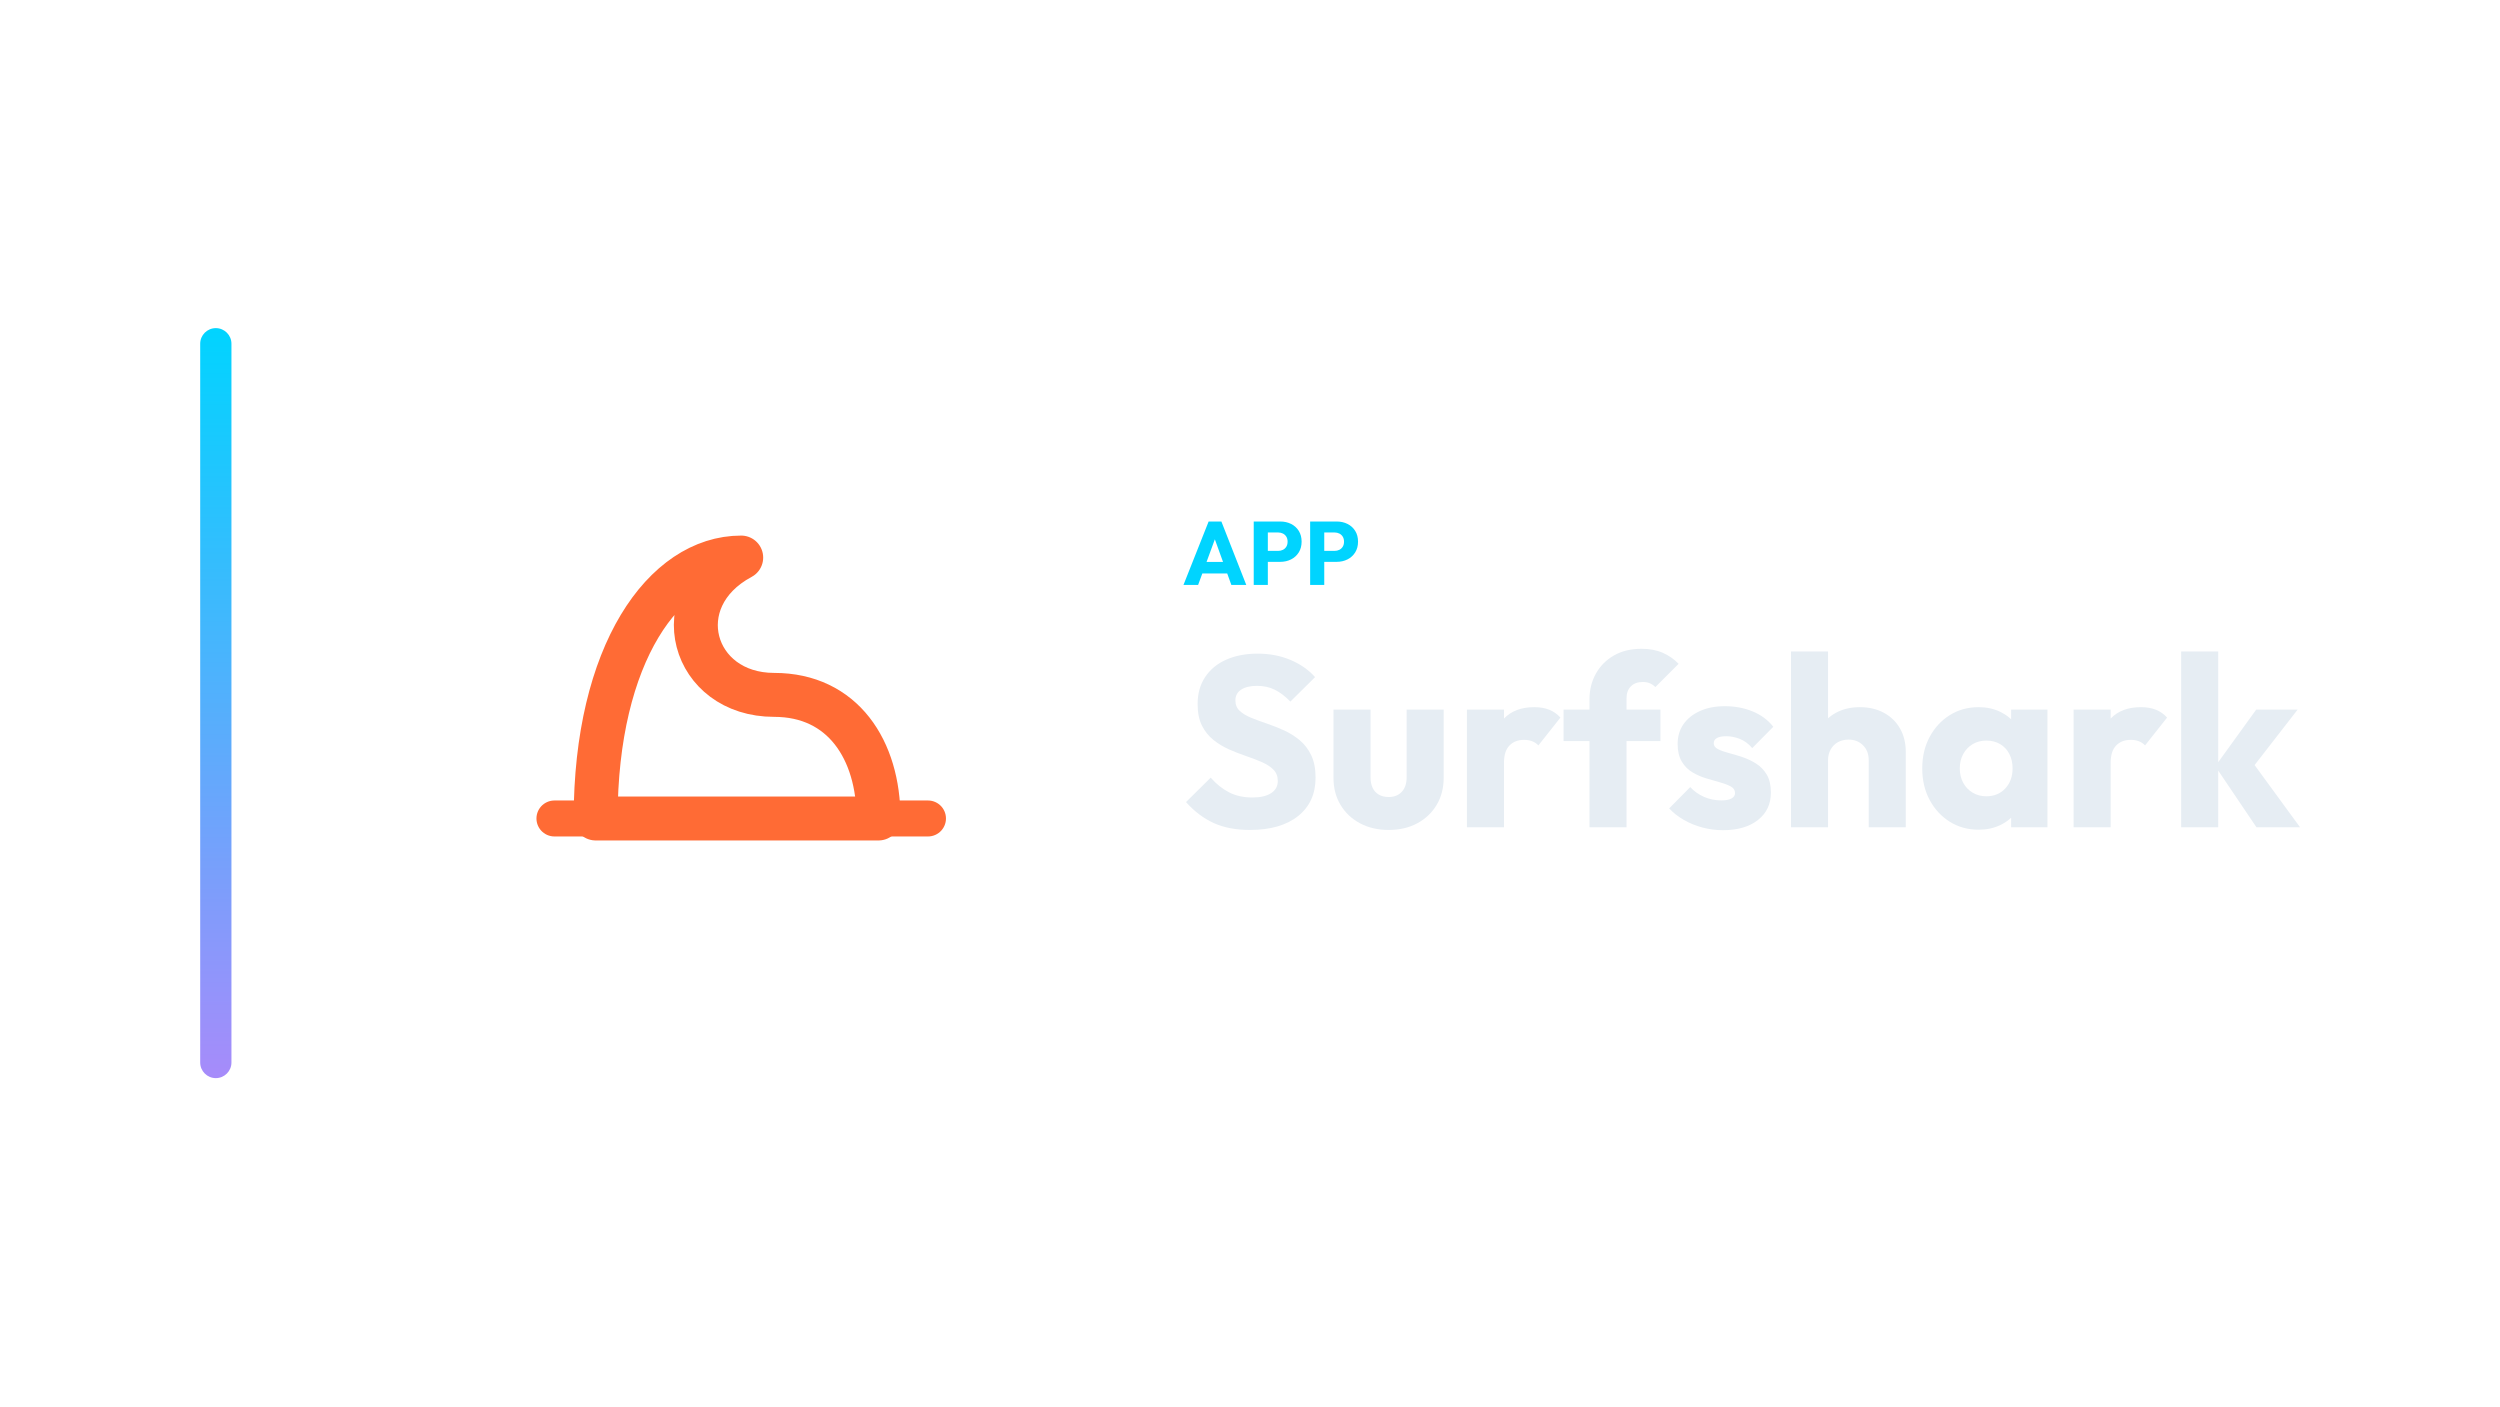
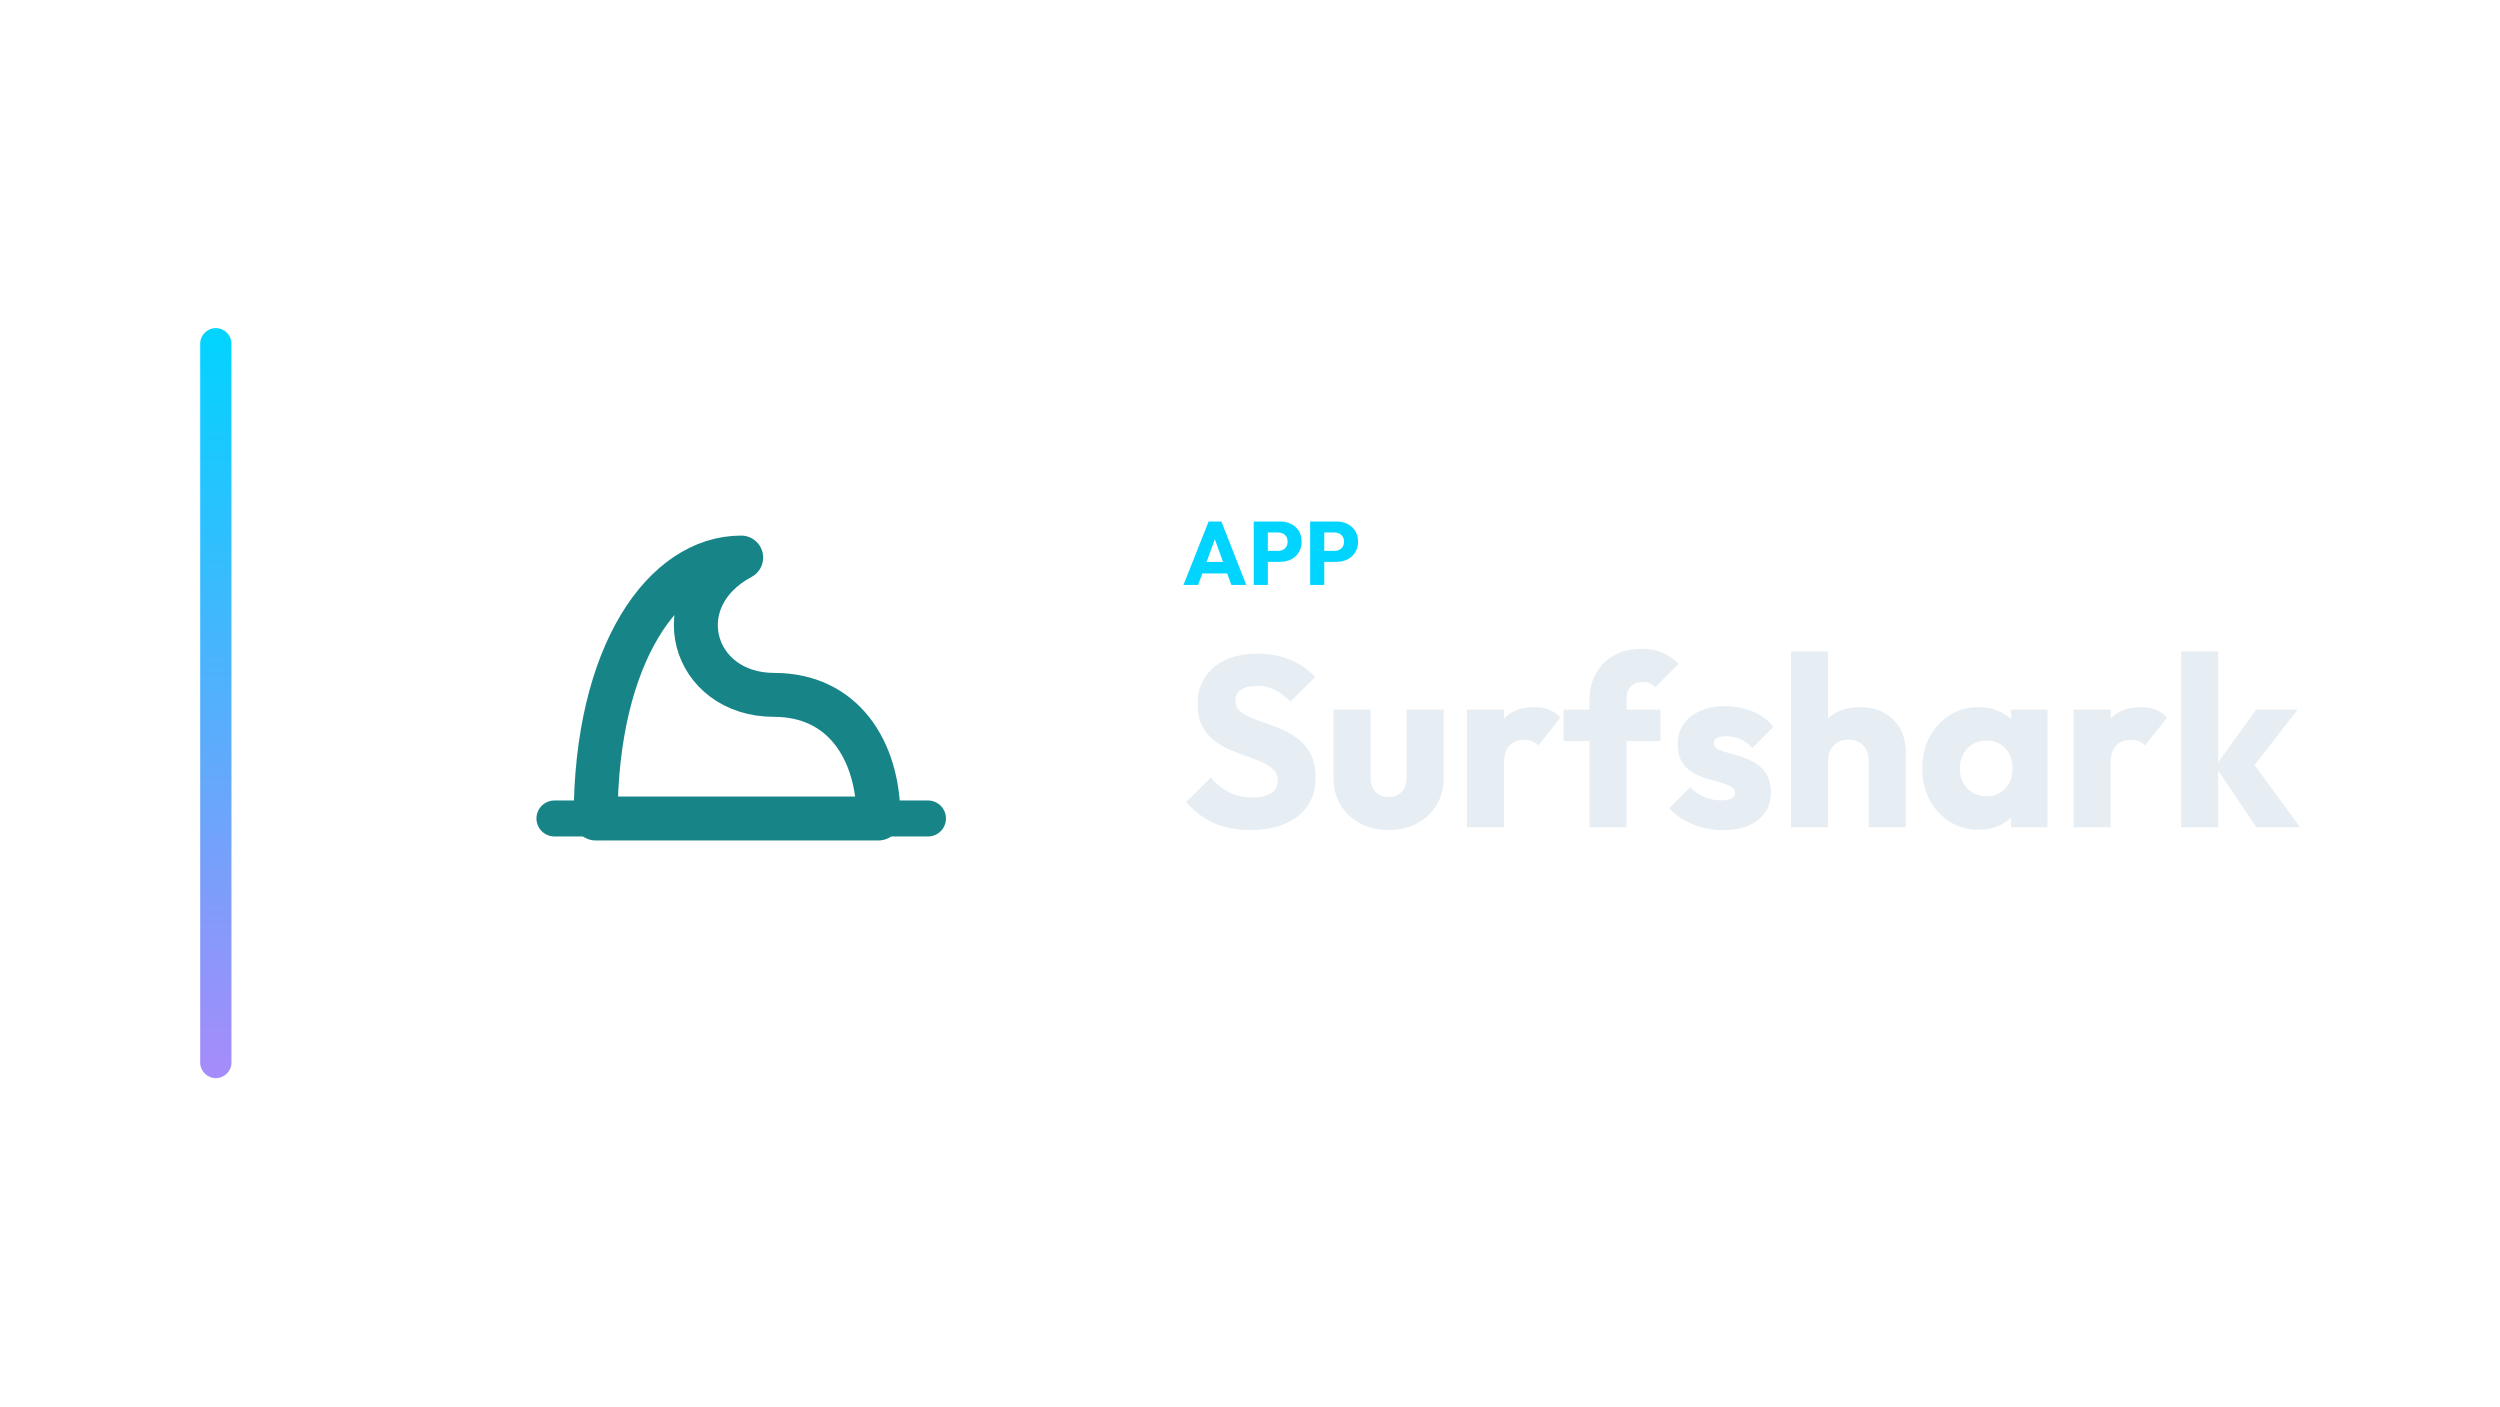
<svg xmlns="http://www.w3.org/2000/svg" width="1280" height="720" viewBox="0 0 1280 720">
  <g transform="translate(32.5,0.0)">
    <defs>
      <linearGradient id="cbRail" x1="0" y1="0" x2="0" y2="1">
        <stop offset="0%" stop-color="#00d4ff" />
        <stop offset="100%" stop-color="#a78bfa" />
      </linearGradient>
    </defs>
    <rect x="70" y="168" width="16" height="384" rx="8.0" fill="url(#cbRail)" />
    <g transform="translate(167,180) scale(0.70312)">
-       <path d="M 150 340 C 150 220 200 150 256 150 C 200 180 220 250 280 250 C 330 250 356 290 356 340 Z" fill="none" stroke="#FF6B35" stroke-width="32.0" stroke-linecap="round" stroke-linejoin="round" />
-       <path d="M 120 340 L 392 340" fill="none" stroke="#FF6B35" stroke-width="26.2" stroke-linecap="round" stroke-linejoin="round" />
+       <path d="M 150 340 C 150 220 200 150 256 150 C 200 180 220 250 280 250 C 330 250 356 290 356 340 Z" fill="none" stroke="#178588" stroke-width="32.0" stroke-linecap="round" stroke-linejoin="round" />
+       <path d="M 120 340 L 392 340" fill="none" stroke="#178588" stroke-width="26.2" stroke-linecap="round" stroke-linejoin="round" />
    </g>
    <path d="M573.436 299.49 586.316 267.014H592.848L605.59 299.49H597.954L588.202 272.534H590.824L580.934 299.49ZM580.75 293.602V287.714H598.46V293.602Z" fill="#00d4ff" stroke="none" />
    <path d="M614.928 287.668V282.056H621.92Q623.254 282.056 624.358 281.504Q625.462 280.952 626.106 279.894Q626.75 278.836 626.75 277.318Q626.75 275.846 626.106 274.788Q625.462 273.73 624.358 273.178Q623.254 272.626 621.92 272.626H614.928V267.014H622.978Q626.06 267.014 628.544 268.256Q631.028 269.498 632.477 271.821Q633.926 274.144 633.926 277.318Q633.926 280.492 632.477 282.815Q631.028 285.138 628.544 286.403Q626.06 287.668 622.978 287.668ZM609.408 299.49V267.014H616.63V299.49Z" fill="#00d4ff" stroke="none" />
    <path d="M643.816 287.668V282.056H650.808Q652.142 282.056 653.246 281.504Q654.35 280.952 654.994 279.894Q655.638 278.836 655.638 277.318Q655.638 275.846 654.994 274.788Q654.35 273.73 653.246 273.178Q652.142 272.626 650.808 272.626H643.816V267.014H651.866Q654.948 267.014 657.432 268.256Q659.916 269.498 661.365 271.821Q662.814 274.144 662.814 277.318Q662.814 280.492 661.365 282.815Q659.916 285.138 657.432 286.403Q654.948 287.668 651.866 287.668ZM638.296 299.49V267.014H645.518V299.49Z" fill="#00d4ff" stroke="none" />
    <path d="M607.466 424.934Q596.678 424.934 588.928 421.4Q581.178 417.866 574.73 410.674L587.378 398.15Q591.594 402.986 596.74 405.652Q601.886 408.318 608.706 408.318Q614.906 408.318 618.316 406.086Q621.726 403.854 621.726 399.886Q621.726 396.29 619.494 394.058Q617.262 391.826 613.604 390.214Q609.946 388.602 605.544 387.114Q601.142 385.626 596.802 383.704Q592.462 381.782 588.804 378.868Q585.146 375.954 582.914 371.552Q580.682 367.15 580.682 360.454Q580.682 352.394 584.588 346.566Q588.494 340.738 595.438 337.7Q602.382 334.662 611.434 334.662Q620.61 334.662 628.236 337.886Q635.862 341.11 640.822 346.69L628.174 359.214Q624.206 355.122 620.176 353.138Q616.146 351.154 611.062 351.154Q605.978 351.154 603.002 353.076Q600.026 354.998 600.026 358.594Q600.026 361.942 602.258 363.988Q604.49 366.034 608.148 367.522Q611.806 369.01 616.208 370.498Q620.61 371.986 624.95 373.97Q629.29 375.954 632.948 378.992Q636.606 382.03 638.838 386.68Q641.07 391.33 641.07 398.15Q641.07 410.674 632.142 417.804Q623.214 424.934 607.466 424.934Z" fill="#E6EDF3" stroke="none" />
    <path d="M678.518 424.934Q670.21 424.934 663.824 421.524Q657.438 418.114 653.842 412.1Q650.246 406.086 650.246 398.274V363.306H669.218V398.026Q669.218 401.126 670.272 403.358Q671.326 405.59 673.434 406.83Q675.542 408.07 678.518 408.07Q682.734 408.07 685.214 405.404Q687.694 402.738 687.694 398.026V363.306H706.666V398.15Q706.666 406.086 703.07 412.1Q699.474 418.114 693.15 421.524Q686.826 424.934 678.518 424.934Z" fill="#E6EDF3" stroke="none" />
    <path d="M718.57 423.57V363.306H737.542V423.57ZM737.542 390.462 729.606 384.262Q731.962 373.722 737.542 367.894Q743.122 362.066 753.042 362.066Q757.382 362.066 760.668 363.368Q763.954 364.67 766.434 367.398L755.15 381.658Q753.91 380.294 752.05 379.55Q750.19 378.806 747.834 378.806Q743.122 378.806 740.332 381.72Q737.542 384.634 737.542 390.462Z" fill="#E6EDF3" stroke="none" />
    <path d="M781.314 423.57V358.098Q781.314 350.782 784.6 344.892Q787.886 339.002 793.838 335.592Q799.79 332.182 807.974 332.182Q814.174 332.182 818.824 334.228Q823.474 336.274 826.946 339.87L815.042 351.774Q813.802 350.534 812.252 349.852Q810.702 349.17 808.594 349.17Q804.75 349.17 802.518 351.402Q800.286 353.634 800.286 357.478V423.57ZM768.046 379.426V363.306H817.646V379.426Z" fill="#E6EDF3" stroke="none" />
    <path d="M849.638 425.058Q844.306 425.058 839.16 423.694Q834.014 422.33 829.612 419.788Q825.21 417.246 822.11 413.898L832.898 402.986Q835.874 406.21 839.966 408.008Q844.058 409.806 848.894 409.806Q852.242 409.806 854.04 408.814Q855.838 407.822 855.838 406.086Q855.838 403.854 853.668 402.676Q851.498 401.498 848.15 400.568Q844.802 399.638 841.082 398.522Q837.362 397.406 834.014 395.422Q830.666 393.438 828.558 389.904Q826.45 386.37 826.45 380.914Q826.45 375.086 829.426 370.808Q832.402 366.53 837.858 364.05Q843.314 361.57 850.63 361.57Q858.318 361.57 864.828 364.236Q871.338 366.902 875.43 372.11L864.642 383.022Q861.79 379.674 858.256 378.31Q854.722 376.946 851.374 376.946Q848.15 376.946 846.538 377.876Q844.926 378.806 844.926 380.542Q844.926 382.402 847.034 383.518Q849.142 384.634 852.49 385.502Q855.838 386.37 859.558 387.61Q863.278 388.85 866.626 390.958Q869.974 393.066 872.082 396.6Q874.19 400.134 874.19 405.838Q874.19 414.642 867.556 419.85Q860.922 425.058 849.638 425.058Z" fill="#E6EDF3" stroke="none" />
    <path d="M924.286 423.57V389.222Q924.286 384.51 921.372 381.596Q918.458 378.682 913.994 378.682Q910.894 378.682 908.538 379.984Q906.182 381.286 904.818 383.704Q903.454 386.122 903.454 389.222L896.138 385.626Q896.138 378.558 899.114 373.226Q902.09 367.894 907.422 364.98Q912.754 362.066 919.698 362.066Q926.766 362.066 932.098 364.98Q937.43 367.894 940.344 373.04Q943.258 378.186 943.258 385.006V423.57ZM884.482 423.57V333.546H903.454V423.57Z" fill="#E6EDF3" stroke="none" />
    <path d="M980.582 424.81Q972.274 424.81 965.764 420.718Q959.254 416.626 955.472 409.558Q951.69 402.49 951.69 393.438Q951.69 384.386 955.472 377.318Q959.254 370.25 965.764 366.158Q972.274 362.066 980.582 362.066Q986.658 362.066 991.556 364.422Q996.454 366.778 999.554 370.932Q1002.654 375.086 1003.026 380.418V406.458Q1002.654 411.79 999.616 415.944Q996.578 420.098 991.618 422.454Q986.658 424.81 980.582 424.81ZM984.426 407.698Q990.502 407.698 994.222 403.668Q997.942 399.638 997.942 393.438Q997.942 389.222 996.268 385.998Q994.594 382.774 991.556 380.976Q988.518 379.178 984.55 379.178Q980.582 379.178 977.544 380.976Q974.506 382.774 972.708 385.998Q970.91 389.222 970.91 393.438Q970.91 397.53 972.646 400.754Q974.382 403.978 977.482 405.838Q980.582 407.698 984.426 407.698ZM997.198 423.57V407.326L1000.05 392.694L997.198 378.062V363.306H1015.798V423.57Z" fill="#E6EDF3" stroke="none" />
    <path d="M1029.19 423.57V363.306H1048.162V423.57ZM1048.162 390.462 1040.226 384.262Q1042.582 373.722 1048.162 367.894Q1053.742 362.066 1063.662 362.066Q1068.002 362.066 1071.288 363.368Q1074.574 364.67 1077.054 367.398L1065.77 381.658Q1064.53 380.294 1062.67 379.55Q1060.81 378.806 1058.454 378.806Q1053.742 378.806 1050.952 381.72Q1048.162 384.634 1048.162 390.462Z" fill="#E6EDF3" stroke="none" />
    <path d="M1122.81 423.57 1101.73 392.322 1122.686 363.306H1143.89L1118.594 395.918L1119.214 388.106L1145.13 423.57ZM1084.246 423.57V333.546H1103.218V423.57Z" fill="#E6EDF3" stroke="none" />
  </g>
</svg>
